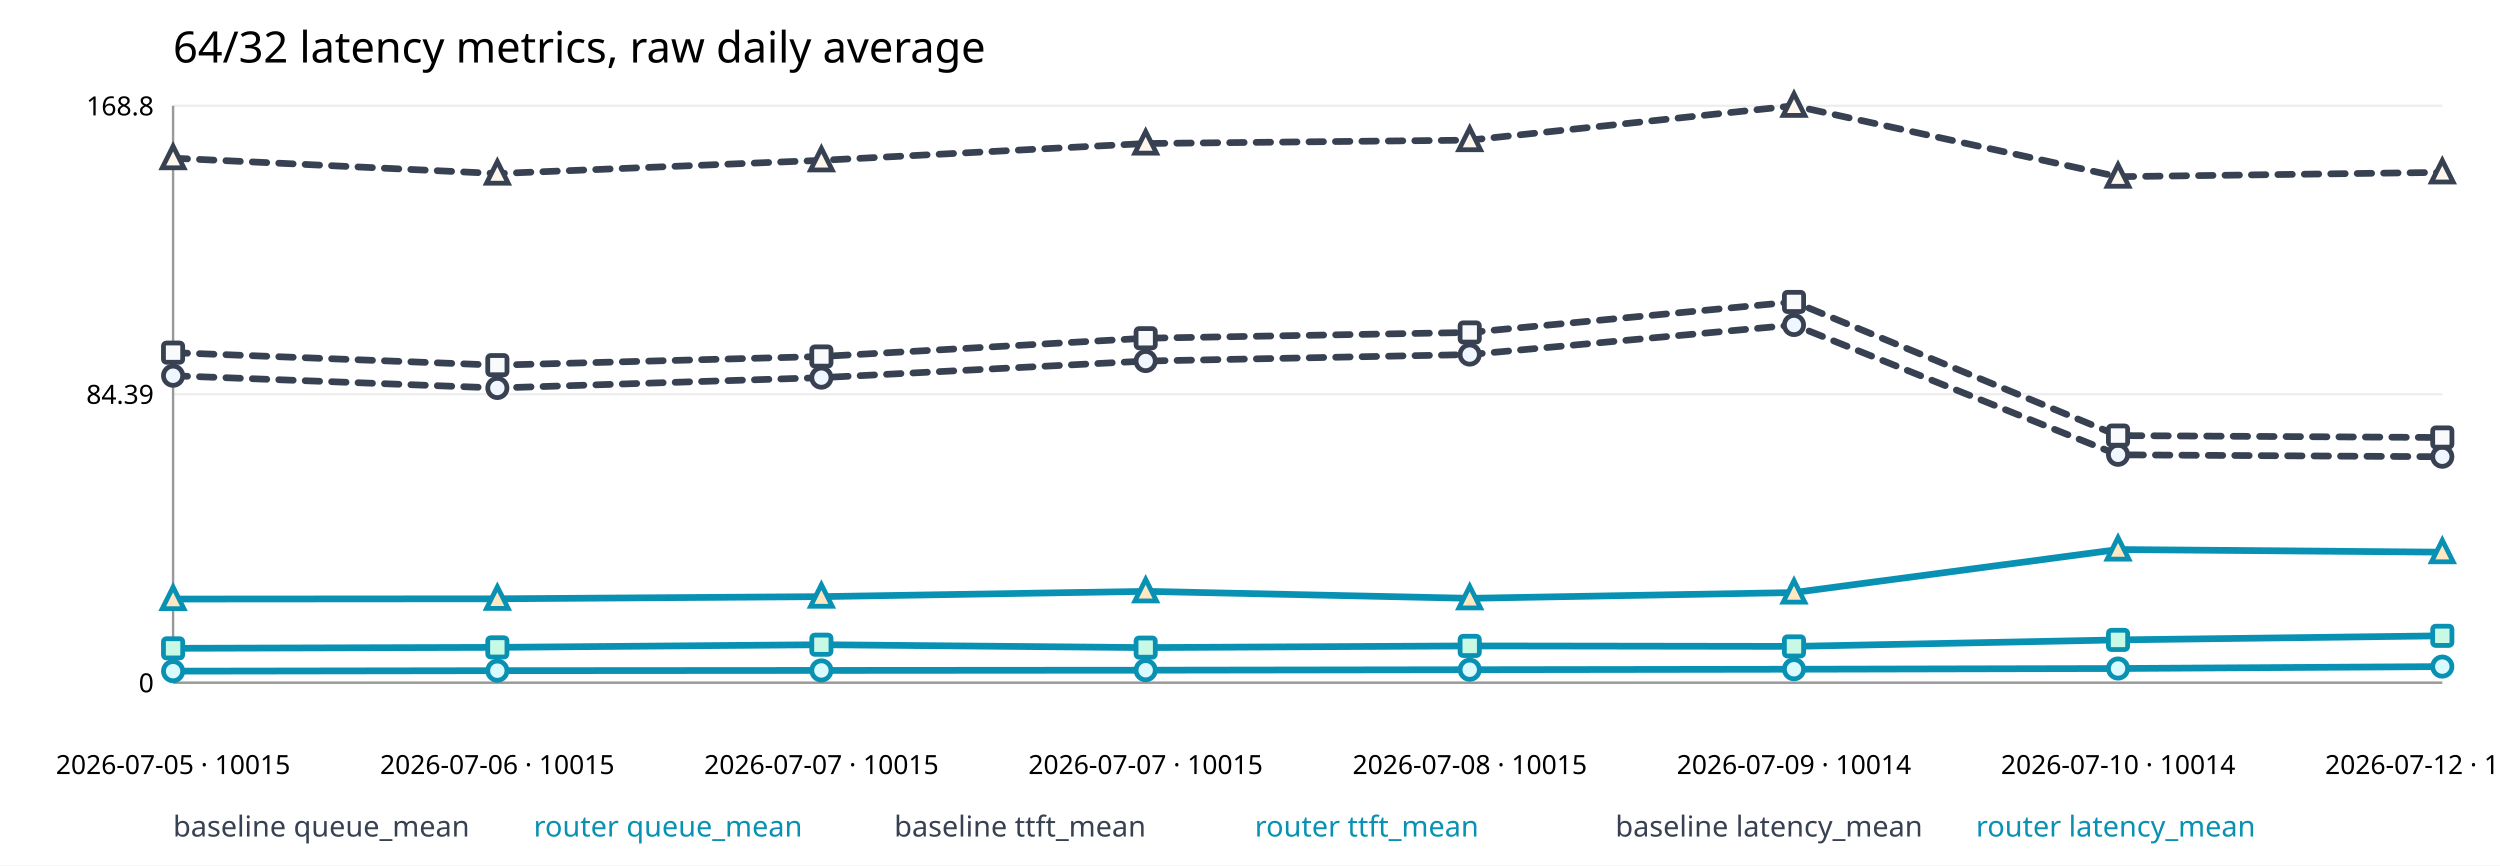
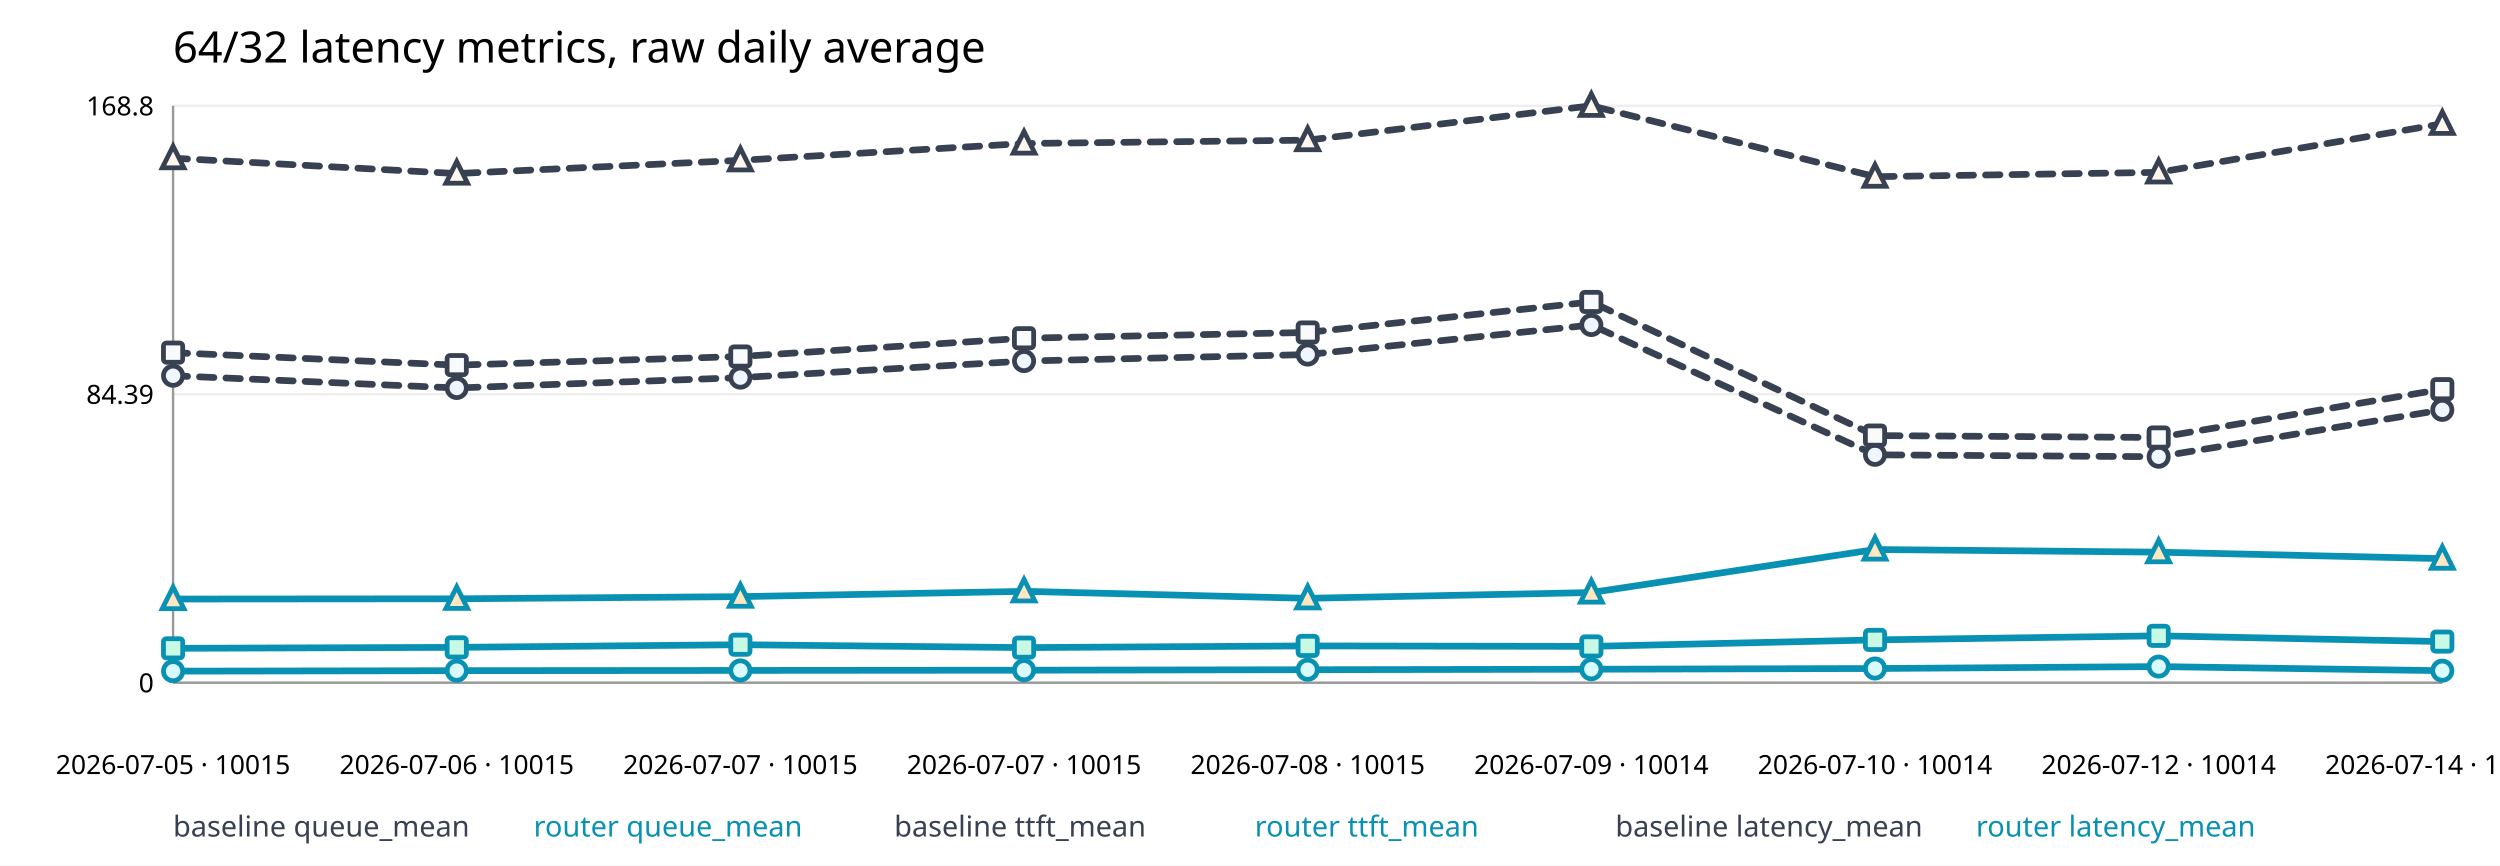
<svg xmlns="http://www.w3.org/2000/svg" width="1040" height="360" viewBox="0 0 1040 360">
  <rect width="100%" height="100%" fill="white" />
  <text x="72" y="26" font-size="18" font-family="sans-serif">64/32 latency metrics, raw daily average</text>
  <line x1="72" y1="284.0" x2="1016" y2="284.0" stroke="#eee" />
  <text x="64" y="288.0" text-anchor="end" font-size="11" font-family="sans-serif">0</text>
  <line x1="72" y1="164.0" x2="1016" y2="164.0" stroke="#eee" />
  <text x="64" y="168.0" text-anchor="end" font-size="11" font-family="sans-serif">84.39</text>
  <line x1="72" y1="44.0" x2="1016" y2="44.0" stroke="#eee" />
  <text x="64" y="48.0" text-anchor="end" font-size="11" font-family="sans-serif">168.8</text>
  <line x1="72" y1="284" x2="1016" y2="284" stroke="#999" />
  <line x1="72" y1="44" x2="72" y2="284" stroke="#999" />
  <text x="72.0" y="322" text-anchor="middle" font-size="11" font-family="sans-serif">2026-07-05 · 10015</text>
-   <text x="206.857" y="322" text-anchor="middle" font-size="11" font-family="sans-serif">2026-07-06 · 10015</text>
-   <text x="341.714" y="322" text-anchor="middle" font-size="11" font-family="sans-serif">2026-07-07 · 10015</text>
-   <text x="476.571" y="322" text-anchor="middle" font-size="11" font-family="sans-serif">2026-07-07 · 10015</text>
-   <text x="611.429" y="322" text-anchor="middle" font-size="11" font-family="sans-serif">2026-07-08 · 10015</text>
-   <text x="746.286" y="322" text-anchor="middle" font-size="11" font-family="sans-serif">2026-07-09 · 10014</text>
-   <text x="881.143" y="322" text-anchor="middle" font-size="11" font-family="sans-serif">2026-07-10 · 10014</text>
-   <text x="1016.0" y="322" text-anchor="middle" font-size="11" font-family="sans-serif">2026-07-12 · 10014</text>
-   <polyline fill="none" stroke="#374151" stroke-width="2.8" stroke-linecap="round" stroke-linejoin="round" stroke-dasharray="6 5" points="72.0,156.3 206.9,161.4 341.7,157.1 476.6,150.2 611.4,147.5 746.3,135.2 881.1,189.2 1016.0,190.0" />
+   <text x="190.0" y="322" text-anchor="middle" font-size="11" font-family="sans-serif">2026-07-06 · 10015</text>
+   <text x="308.0" y="322" text-anchor="middle" font-size="11" font-family="sans-serif">2026-07-07 · 10015</text>
+   <text x="426.0" y="322" text-anchor="middle" font-size="11" font-family="sans-serif">2026-07-07 · 10015</text>
+   <text x="544.0" y="322" text-anchor="middle" font-size="11" font-family="sans-serif">2026-07-08 · 10015</text>
+   <text x="662.0" y="322" text-anchor="middle" font-size="11" font-family="sans-serif">2026-07-09 · 10014</text>
+   <text x="780.0" y="322" text-anchor="middle" font-size="11" font-family="sans-serif">2026-07-10 · 10014</text>
+   <text x="898.0" y="322" text-anchor="middle" font-size="11" font-family="sans-serif">2026-07-12 · 10014</text>
+   <text x="1016.0" y="322" text-anchor="middle" font-size="11" font-family="sans-serif">2026-07-14 · 10014</text>
+   <polyline fill="none" stroke="#374151" stroke-width="2.8" stroke-linecap="round" stroke-linejoin="round" stroke-dasharray="6 5" points="72.0,156.3 190.0,161.4 308.0,157.1 426.0,150.2 544.0,147.5 662.0,135.2 780.0,189.2 898.0,190.0 1016.0,170.5" />
  <circle cx="72.0" cy="156.3" r="4" fill="#eff6ff" stroke="#374151" stroke-width="2" />
-   <circle cx="206.9" cy="161.4" r="4" fill="#eff6ff" stroke="#374151" stroke-width="2" />
-   <circle cx="341.7" cy="157.1" r="4" fill="#eff6ff" stroke="#374151" stroke-width="2" />
-   <circle cx="476.6" cy="150.2" r="4" fill="#eff6ff" stroke="#374151" stroke-width="2" />
-   <circle cx="611.4" cy="147.5" r="4" fill="#eff6ff" stroke="#374151" stroke-width="2" />
-   <circle cx="746.3" cy="135.2" r="4" fill="#eff6ff" stroke="#374151" stroke-width="2" />
-   <circle cx="881.1" cy="189.2" r="4" fill="#eff6ff" stroke="#374151" stroke-width="2" />
-   <circle cx="1016.0" cy="190.0" r="4" fill="#eff6ff" stroke="#374151" stroke-width="2" />
+   <circle cx="190.0" cy="161.4" r="4" fill="#eff6ff" stroke="#374151" stroke-width="2" />
+   <circle cx="308.0" cy="157.1" r="4" fill="#eff6ff" stroke="#374151" stroke-width="2" />
+   <circle cx="426.0" cy="150.2" r="4" fill="#eff6ff" stroke="#374151" stroke-width="2" />
+   <circle cx="544.0" cy="147.5" r="4" fill="#eff6ff" stroke="#374151" stroke-width="2" />
+   <circle cx="662.0" cy="135.2" r="4" fill="#eff6ff" stroke="#374151" stroke-width="2" />
+   <circle cx="780.0" cy="189.2" r="4" fill="#eff6ff" stroke="#374151" stroke-width="2" />
+   <circle cx="898.0" cy="190.0" r="4" fill="#eff6ff" stroke="#374151" stroke-width="2" />
+   <circle cx="1016.0" cy="170.5" r="4" fill="#eff6ff" stroke="#374151" stroke-width="2" />
  <text x="72" y="348" font-size="12" fill="#374151" font-family="sans-serif">baseline queue_mean</text>
-   <polyline fill="none" stroke="#0891b2" stroke-width="2.8" stroke-linecap="round" stroke-linejoin="round" points="72.0,279.2 206.9,279.0 341.7,278.9 476.6,278.8 611.4,278.6 746.3,278.4 881.1,278.1 1016.0,277.3" />
+   <polyline fill="none" stroke="#0891b2" stroke-width="2.8" stroke-linecap="round" stroke-linejoin="round" points="72.0,279.2 190.0,279.0 308.0,278.9 426.0,278.8 544.0,278.6 662.0,278.4 780.0,278.1 898.0,277.3 1016.0,279.0" />
  <circle cx="72.0" cy="279.2" r="4" fill="#d9fbff" stroke="#0891b2" stroke-width="2" />
-   <circle cx="206.9" cy="279.0" r="4" fill="#d9fbff" stroke="#0891b2" stroke-width="2" />
-   <circle cx="341.7" cy="278.9" r="4" fill="#d9fbff" stroke="#0891b2" stroke-width="2" />
-   <circle cx="476.6" cy="278.8" r="4" fill="#d9fbff" stroke="#0891b2" stroke-width="2" />
-   <circle cx="611.4" cy="278.6" r="4" fill="#d9fbff" stroke="#0891b2" stroke-width="2" />
-   <circle cx="746.3" cy="278.4" r="4" fill="#d9fbff" stroke="#0891b2" stroke-width="2" />
-   <circle cx="881.1" cy="278.1" r="4" fill="#d9fbff" stroke="#0891b2" stroke-width="2" />
-   <circle cx="1016.0" cy="277.3" r="4" fill="#d9fbff" stroke="#0891b2" stroke-width="2" />
+   <circle cx="190.0" cy="279.0" r="4" fill="#d9fbff" stroke="#0891b2" stroke-width="2" />
+   <circle cx="308.0" cy="278.9" r="4" fill="#d9fbff" stroke="#0891b2" stroke-width="2" />
+   <circle cx="426.0" cy="278.8" r="4" fill="#d9fbff" stroke="#0891b2" stroke-width="2" />
+   <circle cx="544.0" cy="278.6" r="4" fill="#d9fbff" stroke="#0891b2" stroke-width="2" />
+   <circle cx="662.0" cy="278.4" r="4" fill="#d9fbff" stroke="#0891b2" stroke-width="2" />
+   <circle cx="780.0" cy="278.1" r="4" fill="#d9fbff" stroke="#0891b2" stroke-width="2" />
+   <circle cx="898.0" cy="277.3" r="4" fill="#d9fbff" stroke="#0891b2" stroke-width="2" />
+   <circle cx="1016.0" cy="279.0" r="4" fill="#d9fbff" stroke="#0891b2" stroke-width="2" />
  <text x="222" y="348" font-size="12" fill="#0891b2" font-family="sans-serif">router queue_mean</text>
-   <polyline fill="none" stroke="#374151" stroke-width="2.8" stroke-linecap="round" stroke-linejoin="round" stroke-dasharray="6 5" points="72.0,146.7 206.9,151.9 341.7,148.3 476.6,140.7 611.4,138.3 746.3,125.6 881.1,181.2 1016.0,182.0" />
+   <polyline fill="none" stroke="#374151" stroke-width="2.8" stroke-linecap="round" stroke-linejoin="round" stroke-dasharray="6 5" points="72.0,146.7 190.0,151.9 308.0,148.3 426.0,140.7 544.0,138.3 662.0,125.6 780.0,181.2 898.0,182.0 1016.0,161.9" />
  <rect x="68.0" y="142.7" width="8" height="8" rx="1.2" fill="#f8fafc" stroke="#374151" stroke-width="2" />
-   <rect x="202.9" y="147.9" width="8" height="8" rx="1.2" fill="#f8fafc" stroke="#374151" stroke-width="2" />
-   <rect x="337.7" y="144.3" width="8" height="8" rx="1.2" fill="#f8fafc" stroke="#374151" stroke-width="2" />
-   <rect x="472.6" y="136.7" width="8" height="8" rx="1.2" fill="#f8fafc" stroke="#374151" stroke-width="2" />
-   <rect x="607.4" y="134.3" width="8" height="8" rx="1.2" fill="#f8fafc" stroke="#374151" stroke-width="2" />
-   <rect x="742.3" y="121.6" width="8" height="8" rx="1.2" fill="#f8fafc" stroke="#374151" stroke-width="2" />
-   <rect x="877.1" y="177.2" width="8" height="8" rx="1.2" fill="#f8fafc" stroke="#374151" stroke-width="2" />
-   <rect x="1012.0" y="178.0" width="8" height="8" rx="1.2" fill="#f8fafc" stroke="#374151" stroke-width="2" />
+   <rect x="186.0" y="147.9" width="8" height="8" rx="1.2" fill="#f8fafc" stroke="#374151" stroke-width="2" />
+   <rect x="304.0" y="144.3" width="8" height="8" rx="1.2" fill="#f8fafc" stroke="#374151" stroke-width="2" />
+   <rect x="422.0" y="136.7" width="8" height="8" rx="1.2" fill="#f8fafc" stroke="#374151" stroke-width="2" />
+   <rect x="540.0" y="134.3" width="8" height="8" rx="1.2" fill="#f8fafc" stroke="#374151" stroke-width="2" />
+   <rect x="658.0" y="121.6" width="8" height="8" rx="1.2" fill="#f8fafc" stroke="#374151" stroke-width="2" />
+   <rect x="776.0" y="177.2" width="8" height="8" rx="1.2" fill="#f8fafc" stroke="#374151" stroke-width="2" />
+   <rect x="894.0" y="178.0" width="8" height="8" rx="1.2" fill="#f8fafc" stroke="#374151" stroke-width="2" />
+   <rect x="1012.0" y="157.9" width="8" height="8" rx="1.2" fill="#f8fafc" stroke="#374151" stroke-width="2" />
  <text x="372" y="348" font-size="12" fill="#374151" font-family="sans-serif">baseline ttft_mean</text>
-   <polyline fill="none" stroke="#0891b2" stroke-width="2.8" stroke-linecap="round" stroke-linejoin="round" points="72.0,269.7 206.9,269.3 341.7,268.2 476.6,269.4 611.4,268.7 746.3,268.9 881.1,266.2 1016.0,264.5" />
+   <polyline fill="none" stroke="#0891b2" stroke-width="2.8" stroke-linecap="round" stroke-linejoin="round" points="72.0,269.7 190.0,269.3 308.0,268.2 426.0,269.4 544.0,268.7 662.0,268.9 780.0,266.2 898.0,264.5 1016.0,266.9" />
  <rect x="68.0" y="265.7" width="8" height="8" rx="1.2" fill="#c7f9e5" stroke="#0891b2" stroke-width="2" />
-   <rect x="202.9" y="265.3" width="8" height="8" rx="1.2" fill="#c7f9e5" stroke="#0891b2" stroke-width="2" />
-   <rect x="337.7" y="264.2" width="8" height="8" rx="1.2" fill="#c7f9e5" stroke="#0891b2" stroke-width="2" />
-   <rect x="472.6" y="265.4" width="8" height="8" rx="1.2" fill="#c7f9e5" stroke="#0891b2" stroke-width="2" />
-   <rect x="607.4" y="264.7" width="8" height="8" rx="1.2" fill="#c7f9e5" stroke="#0891b2" stroke-width="2" />
-   <rect x="742.3" y="264.9" width="8" height="8" rx="1.2" fill="#c7f9e5" stroke="#0891b2" stroke-width="2" />
-   <rect x="877.1" y="262.2" width="8" height="8" rx="1.2" fill="#c7f9e5" stroke="#0891b2" stroke-width="2" />
-   <rect x="1012.0" y="260.5" width="8" height="8" rx="1.2" fill="#c7f9e5" stroke="#0891b2" stroke-width="2" />
+   <rect x="186.0" y="265.3" width="8" height="8" rx="1.2" fill="#c7f9e5" stroke="#0891b2" stroke-width="2" />
+   <rect x="304.0" y="264.2" width="8" height="8" rx="1.2" fill="#c7f9e5" stroke="#0891b2" stroke-width="2" />
+   <rect x="422.0" y="265.4" width="8" height="8" rx="1.2" fill="#c7f9e5" stroke="#0891b2" stroke-width="2" />
+   <rect x="540.0" y="264.7" width="8" height="8" rx="1.2" fill="#c7f9e5" stroke="#0891b2" stroke-width="2" />
+   <rect x="658.0" y="264.9" width="8" height="8" rx="1.2" fill="#c7f9e5" stroke="#0891b2" stroke-width="2" />
+   <rect x="776.0" y="262.2" width="8" height="8" rx="1.2" fill="#c7f9e5" stroke="#0891b2" stroke-width="2" />
+   <rect x="894.0" y="260.5" width="8" height="8" rx="1.2" fill="#c7f9e5" stroke="#0891b2" stroke-width="2" />
+   <rect x="1012.0" y="262.9" width="8" height="8" rx="1.2" fill="#c7f9e5" stroke="#0891b2" stroke-width="2" />
  <text x="522" y="348" font-size="12" fill="#0891b2" font-family="sans-serif">router ttft_mean</text>
-   <polyline fill="none" stroke="#374151" stroke-width="2.8" stroke-linecap="round" stroke-linejoin="round" stroke-dasharray="6 5" points="72.0,65.8 206.9,72.2 341.7,66.7 476.6,59.7 611.4,58.3 746.3,44.0 881.1,73.5 1016.0,71.7" />
+   <polyline fill="none" stroke="#374151" stroke-width="2.8" stroke-linecap="round" stroke-linejoin="round" stroke-dasharray="6 5" points="72.0,65.8 190.0,72.2 308.0,66.7 426.0,59.7 544.0,58.3 662.0,44.0 780.0,73.5 898.0,71.7 1016.0,51.5" />
  <polygon points="72.0,60.8 67.5,69.8 76.5,69.8" fill="#fff7ed" stroke="#374151" stroke-width="2" />
-   <polygon points="206.9,67.2 202.4,76.2 211.4,76.2" fill="#fff7ed" stroke="#374151" stroke-width="2" />
-   <polygon points="341.7,61.7 337.2,70.7 346.2,70.7" fill="#fff7ed" stroke="#374151" stroke-width="2" />
-   <polygon points="476.6,54.7 472.1,63.7 481.1,63.7" fill="#fff7ed" stroke="#374151" stroke-width="2" />
-   <polygon points="611.4,53.3 606.9,62.3 615.9,62.3" fill="#fff7ed" stroke="#374151" stroke-width="2" />
-   <polygon points="746.3,39.0 741.8,48.0 750.8,48.0" fill="#fff7ed" stroke="#374151" stroke-width="2" />
-   <polygon points="881.1,68.5 876.6,77.5 885.6,77.5" fill="#fff7ed" stroke="#374151" stroke-width="2" />
-   <polygon points="1016.0,66.7 1011.5,75.7 1020.5,75.7" fill="#fff7ed" stroke="#374151" stroke-width="2" />
+   <polygon points="190.0,67.2 185.5,76.2 194.5,76.2" fill="#fff7ed" stroke="#374151" stroke-width="2" />
+   <polygon points="308.0,61.7 303.5,70.7 312.5,70.7" fill="#fff7ed" stroke="#374151" stroke-width="2" />
+   <polygon points="426.0,54.7 421.5,63.7 430.5,63.7" fill="#fff7ed" stroke="#374151" stroke-width="2" />
+   <polygon points="544.0,53.3 539.5,62.3 548.5,62.3" fill="#fff7ed" stroke="#374151" stroke-width="2" />
+   <polygon points="662.0,39.0 657.5,48.0 666.5,48.0" fill="#fff7ed" stroke="#374151" stroke-width="2" />
+   <polygon points="780.0,68.5 775.5,77.5 784.5,77.5" fill="#fff7ed" stroke="#374151" stroke-width="2" />
+   <polygon points="898.0,66.7 893.5,75.7 902.5,75.7" fill="#fff7ed" stroke="#374151" stroke-width="2" />
+   <polygon points="1016.0,46.5 1011.5,55.5 1020.5,55.5" fill="#fff7ed" stroke="#374151" stroke-width="2" />
  <text x="672" y="348" font-size="12" fill="#374151" font-family="sans-serif">baseline latency_mean</text>
-   <polyline fill="none" stroke="#0891b2" stroke-width="2.8" stroke-linecap="round" stroke-linejoin="round" points="72.0,249.2 206.9,249.1 341.7,248.2 476.6,246.0 611.4,248.9 746.3,246.5 881.1,228.6 1016.0,229.7" />
+   <polyline fill="none" stroke="#0891b2" stroke-width="2.8" stroke-linecap="round" stroke-linejoin="round" points="72.0,249.2 190.0,249.1 308.0,248.2 426.0,246.0 544.0,248.9 662.0,246.5 780.0,228.6 898.0,229.7 1016.0,232.4" />
  <polygon points="72.0,244.2 67.5,253.2 76.5,253.2" fill="#ffe7c2" stroke="#0891b2" stroke-width="2" />
-   <polygon points="206.9,244.1 202.4,253.1 211.4,253.1" fill="#ffe7c2" stroke="#0891b2" stroke-width="2" />
-   <polygon points="341.7,243.2 337.2,252.2 346.2,252.2" fill="#ffe7c2" stroke="#0891b2" stroke-width="2" />
-   <polygon points="476.6,241.0 472.1,250.0 481.1,250.0" fill="#ffe7c2" stroke="#0891b2" stroke-width="2" />
-   <polygon points="611.4,243.9 606.9,252.9 615.9,252.9" fill="#ffe7c2" stroke="#0891b2" stroke-width="2" />
-   <polygon points="746.3,241.5 741.8,250.5 750.8,250.5" fill="#ffe7c2" stroke="#0891b2" stroke-width="2" />
-   <polygon points="881.1,223.6 876.6,232.6 885.6,232.6" fill="#ffe7c2" stroke="#0891b2" stroke-width="2" />
-   <polygon points="1016.0,224.7 1011.5,233.7 1020.5,233.7" fill="#ffe7c2" stroke="#0891b2" stroke-width="2" />
+   <polygon points="190.0,244.1 185.5,253.1 194.5,253.1" fill="#ffe7c2" stroke="#0891b2" stroke-width="2" />
+   <polygon points="308.0,243.2 303.5,252.2 312.5,252.2" fill="#ffe7c2" stroke="#0891b2" stroke-width="2" />
+   <polygon points="426.0,241.0 421.5,250.0 430.5,250.0" fill="#ffe7c2" stroke="#0891b2" stroke-width="2" />
+   <polygon points="544.0,243.9 539.5,252.9 548.5,252.9" fill="#ffe7c2" stroke="#0891b2" stroke-width="2" />
+   <polygon points="662.0,241.5 657.5,250.5 666.5,250.5" fill="#ffe7c2" stroke="#0891b2" stroke-width="2" />
+   <polygon points="780.0,223.6 775.5,232.6 784.5,232.6" fill="#ffe7c2" stroke="#0891b2" stroke-width="2" />
+   <polygon points="898.0,224.7 893.5,233.7 902.5,233.7" fill="#ffe7c2" stroke="#0891b2" stroke-width="2" />
+   <polygon points="1016.0,227.4 1011.5,236.4 1020.5,236.4" fill="#ffe7c2" stroke="#0891b2" stroke-width="2" />
  <text x="822" y="348" font-size="12" fill="#0891b2" font-family="sans-serif">router latency_mean</text>
</svg>
